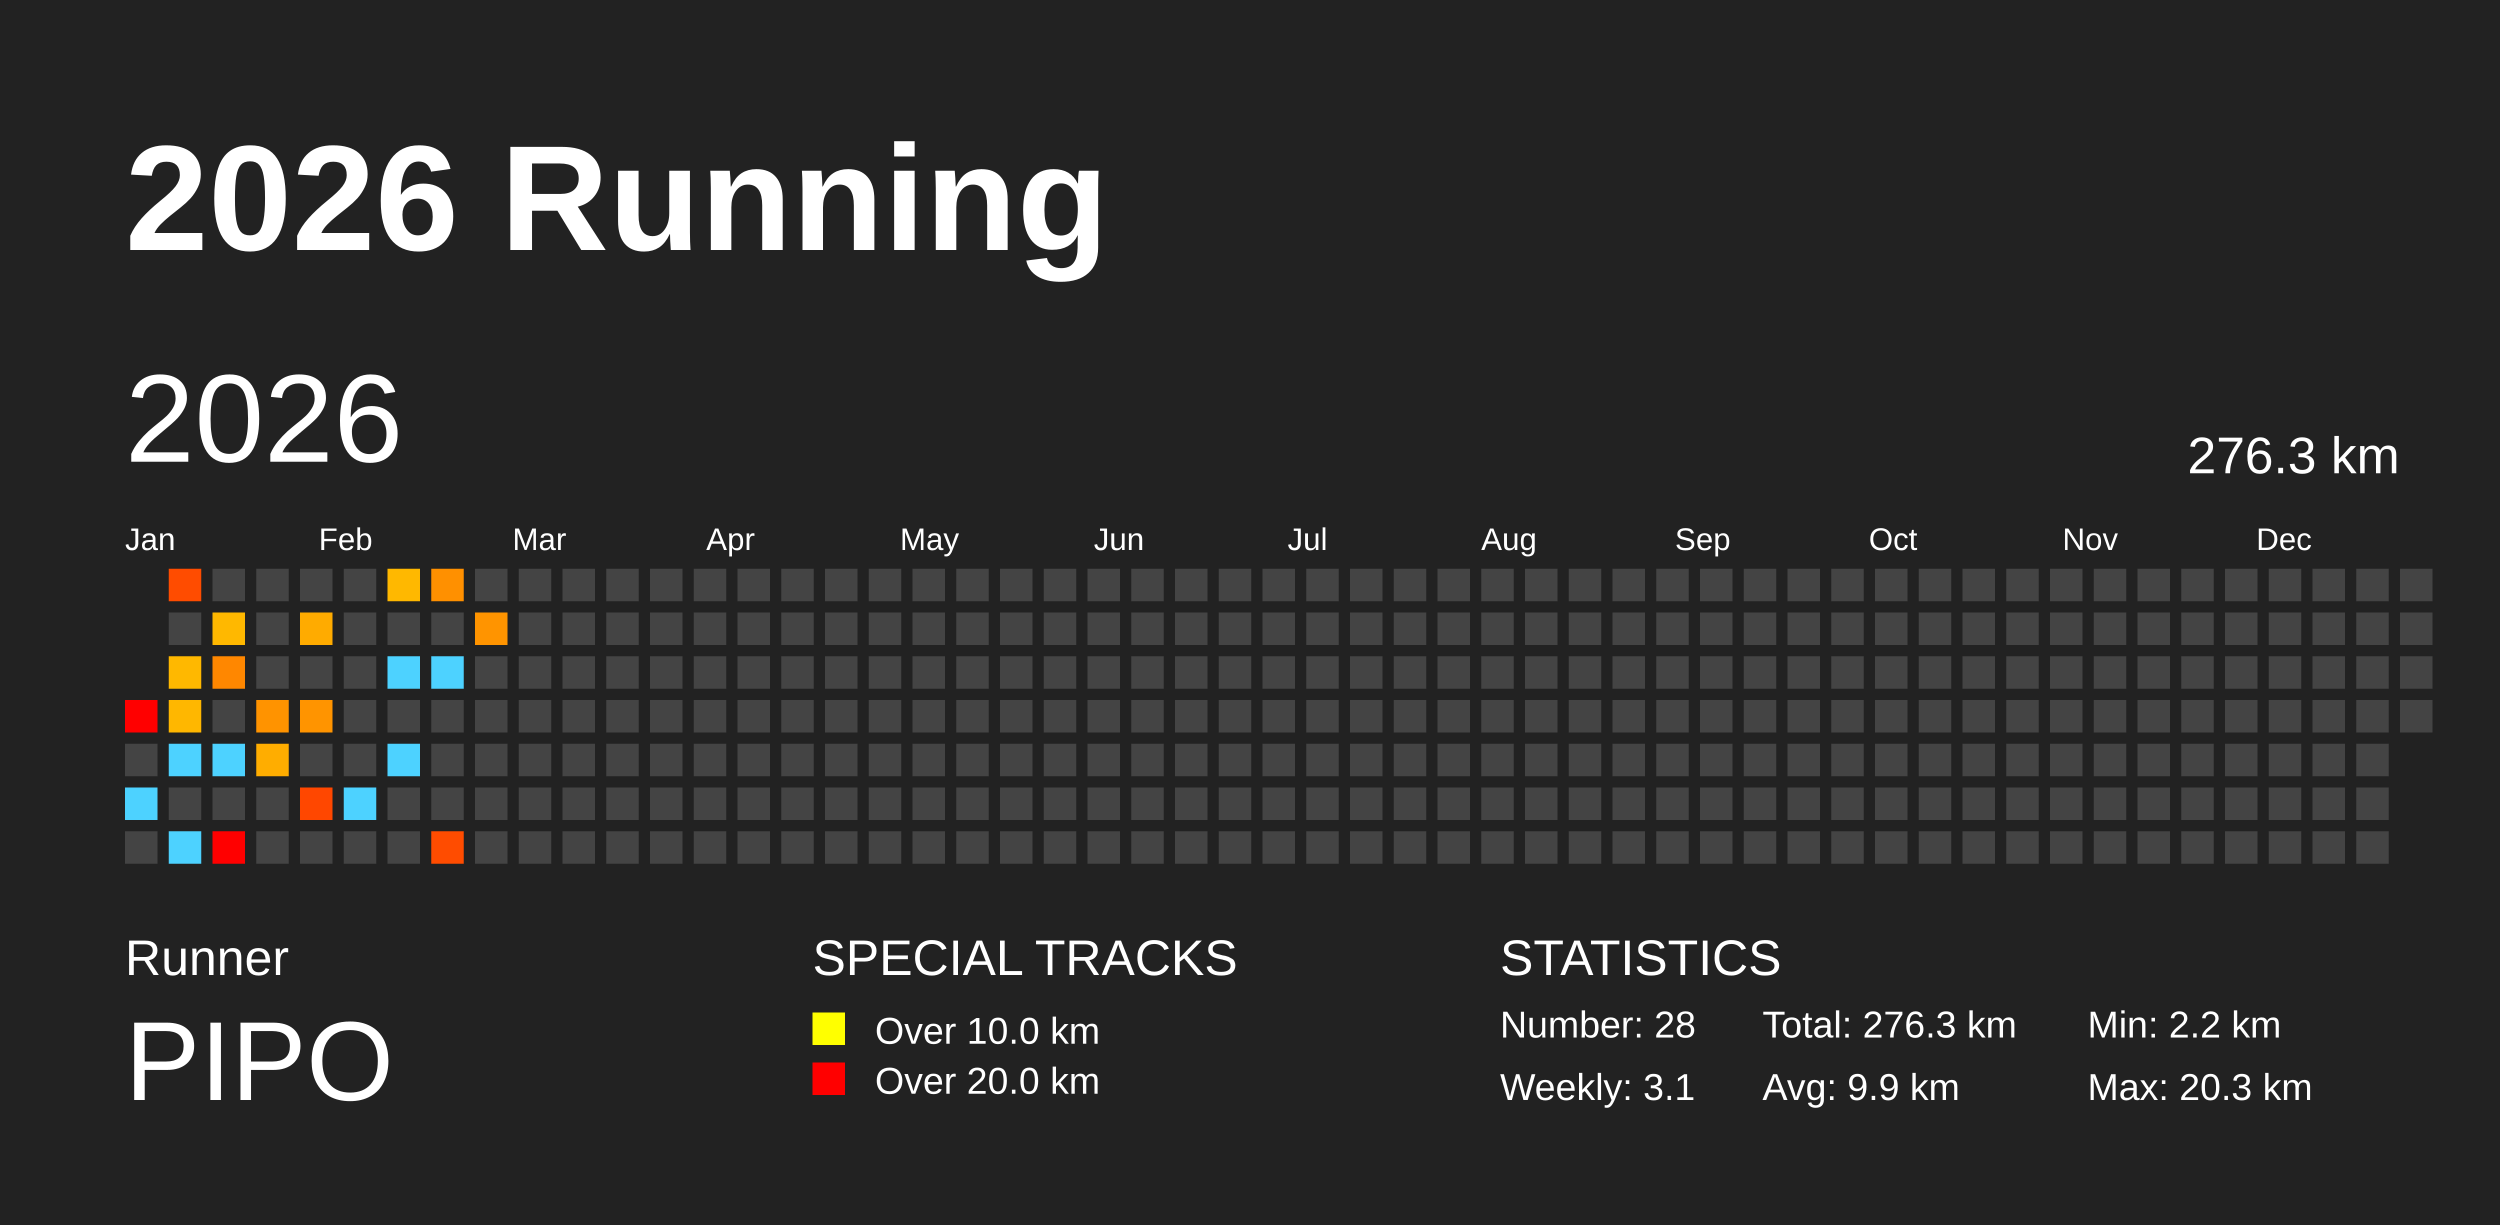
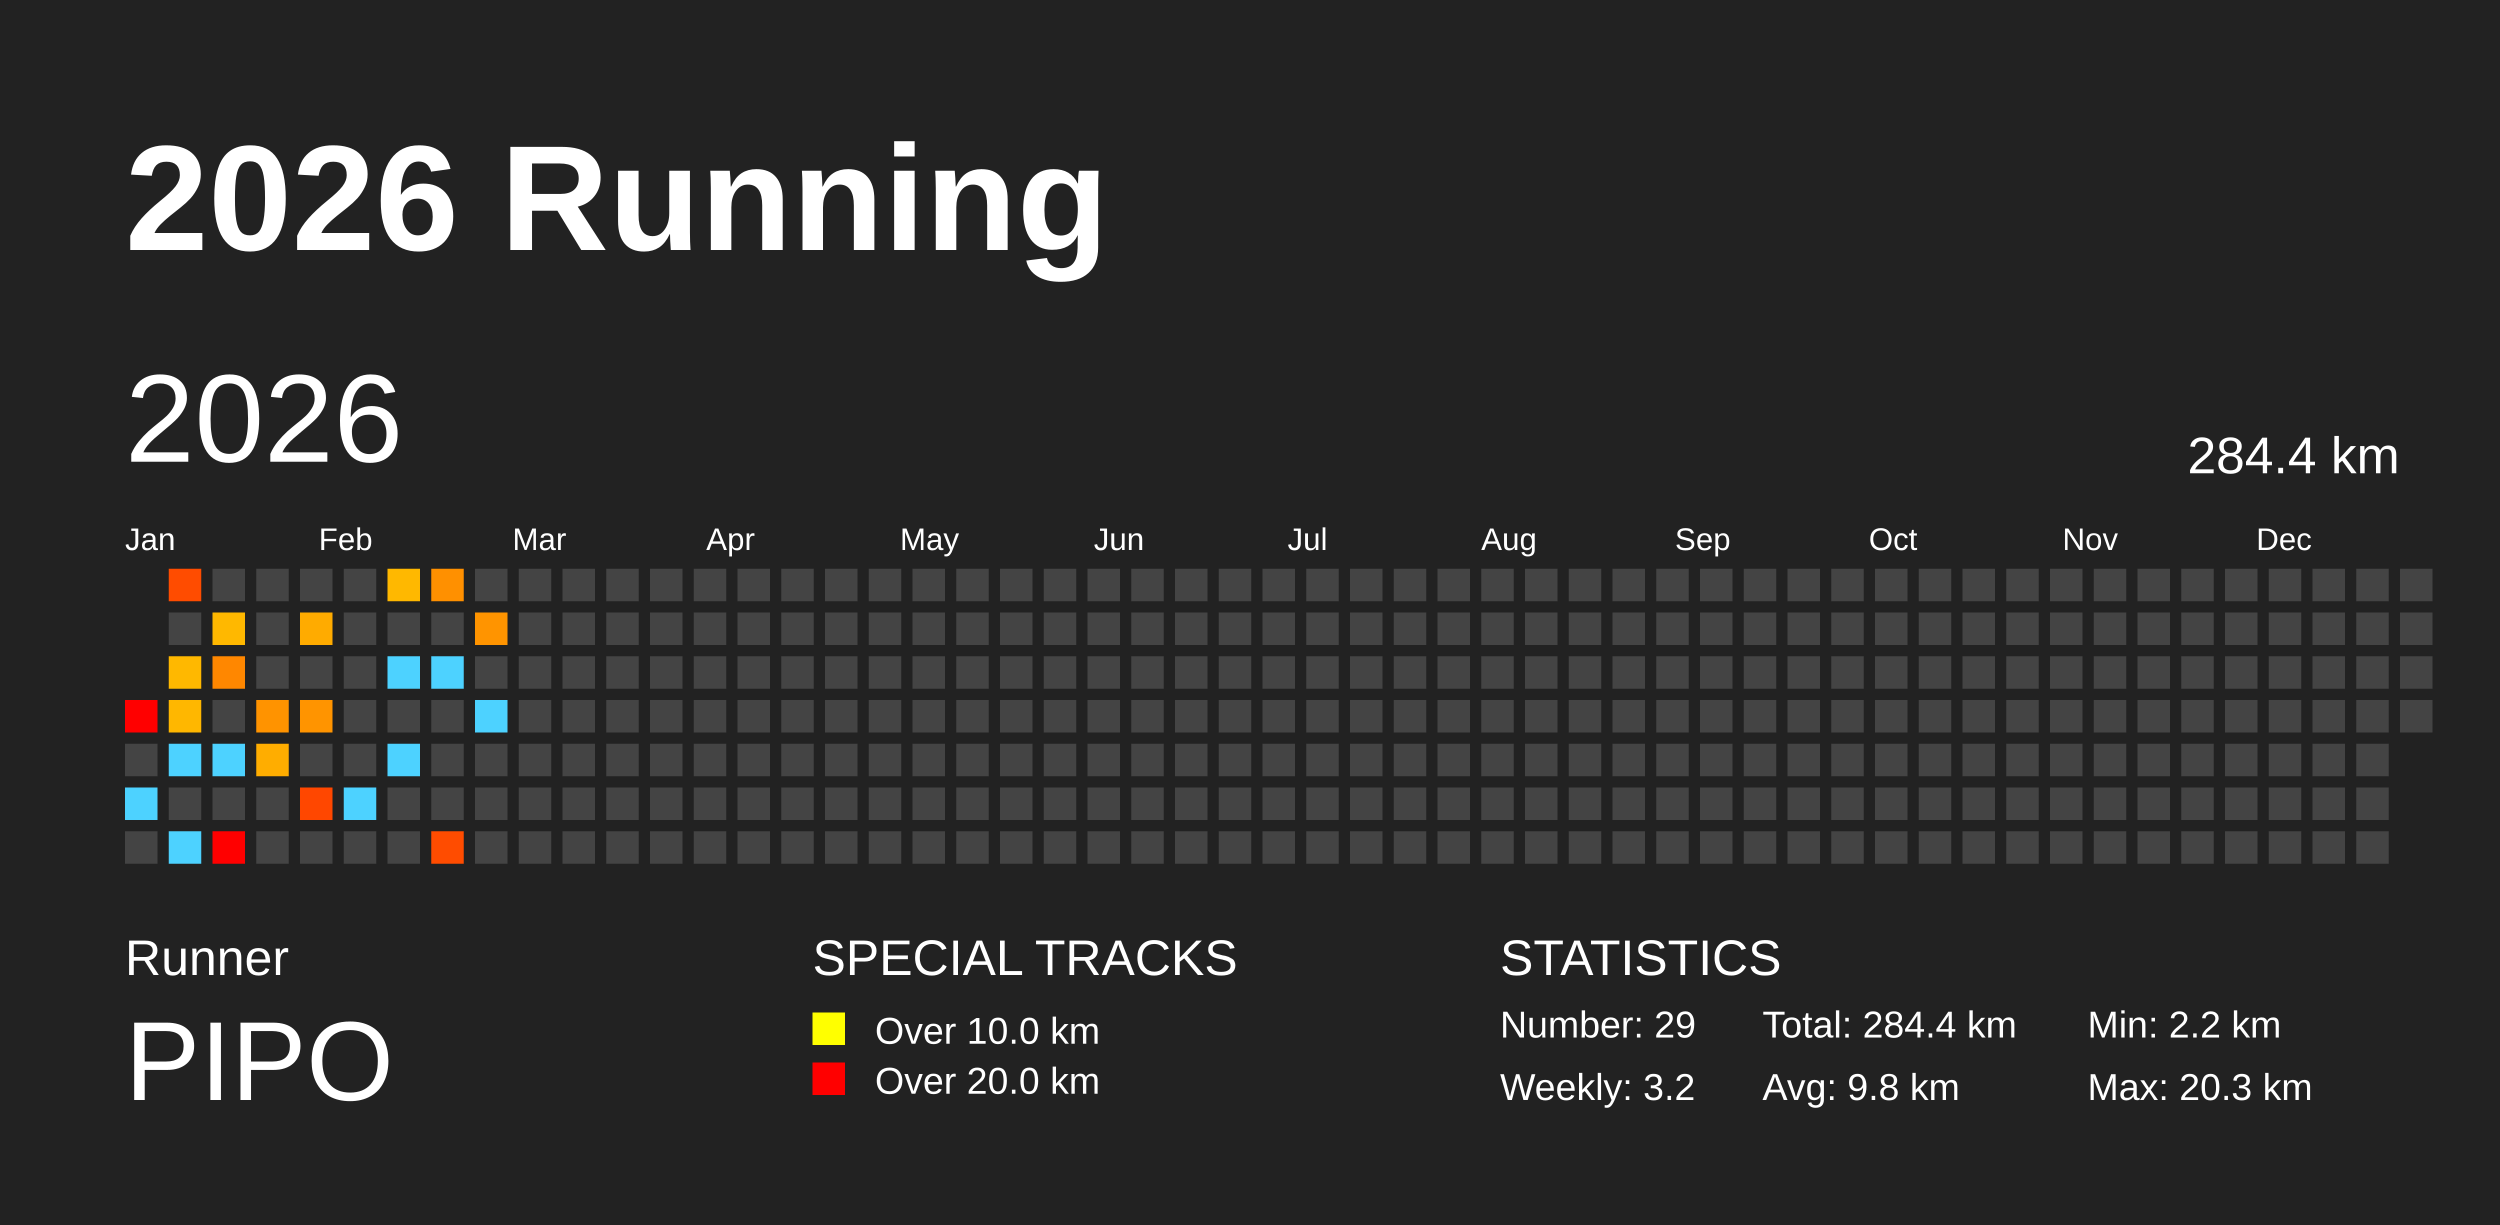
<svg xmlns="http://www.w3.org/2000/svg" baseProfile="full" height="98mm" version="1.1" viewBox="0,0,200,98" width="200mm">
  <defs />
  <rect fill="#222222" height="98" width="200" x="0" y="0" />
  <text fill="#FFFFFF" style="font-size:12px; font-family:Arial; font-weight:bold;" x="10" y="20">2026 Running</text>
  <text fill="#FFFFFF" style="font-size:4px; font-family:Arial" x="10" y="78">Runner</text>
  <text fill="#FFFFFF" style="font-size:9px; font-family:Arial" x="10" y="88">PIPO</text>
  <text fill="#FFFFFF" style="font-size:4px; font-family:Arial" x="65" y="78">SPECIAL TRACKS</text>
  <rect fill="yellow" height="2.6" width="2.6" x="65" y="81" />
  <text fill="#FFFFFF" style="font-size:3px; font-family:Arial" x="70" y="83.5">Over 10.0 km</text>
  <rect fill="red" height="2.6" width="2.6" x="65" y="85" />
  <text fill="#FFFFFF" style="font-size:3px; font-family:Arial" x="70" y="87.5">Over 20.0 km</text>
  <text fill="#FFFFFF" style="font-size:4px; font-family:Arial" x="120" y="78">STATISTICS</text>
-   <text fill="#FFFFFF" style="font-size:3px; font-family:Arial" x="120" y="83">Number: 28</text>
-   <text fill="#FFFFFF" style="font-size:3px; font-family:Arial" x="120" y="88">Weekly: 3.1</text>
-   <text fill="#FFFFFF" style="font-size:3px; font-family:Arial" x="141" y="83">Total: 276.3 km</text>
-   <text fill="#FFFFFF" style="font-size:3px; font-family:Arial" x="141" y="88">Avg: 9.9 km</text>
+   <text fill="#FFFFFF" style="font-size:3px; font-family:Arial" x="120" y="83">Number: 29</text>
+   <text fill="#FFFFFF" style="font-size:3px; font-family:Arial" x="120" y="88">Weekly: 3.2</text>
+   <text fill="#FFFFFF" style="font-size:3px; font-family:Arial" x="141" y="83">Total: 284.4 km</text>
+   <text fill="#FFFFFF" style="font-size:3px; font-family:Arial" x="141" y="88">Avg: 9.8 km</text>
  <text fill="#FFFFFF" style="font-size:3px; font-family:Arial" x="167" y="83">Min: 2.2 km</text>
  <text fill="#FFFFFF" style="font-size:3px; font-family:Arial" x="167" y="88">Max: 20.3 km</text>
  <text dominant-baseline="hanging" fill="#FFFFFF" style="font-size:10.0px; font-family:Arial;" x="10" y="30">2026</text>
-   <text dominant-baseline="hanging" fill="#FFFFFF" style="font-size:4.125px; font-family:Arial;" x="175" y="35">276.3 km</text>
+   <text dominant-baseline="hanging" fill="#FFFFFF" style="font-size:4.125px; font-family:Arial;" x="175" y="35">284.4 km</text>
  <text fill="#FFFFFF" style="font-size:2.5px; font-family:Arial" x="10.0" y="44">Jan</text>
  <text fill="#FFFFFF" style="font-size:2.5px; font-family:Arial" x="25.5" y="44">Feb</text>
  <text fill="#FFFFFF" style="font-size:2.5px; font-family:Arial" x="41.0" y="44">Mar</text>
  <text fill="#FFFFFF" style="font-size:2.5px; font-family:Arial" x="56.5" y="44">Apr</text>
  <text fill="#FFFFFF" style="font-size:2.5px; font-family:Arial" x="72.0" y="44">May</text>
  <text fill="#FFFFFF" style="font-size:2.5px; font-family:Arial" x="87.5" y="44">Jun</text>
  <text fill="#FFFFFF" style="font-size:2.5px; font-family:Arial" x="103.0" y="44">Jul</text>
  <text fill="#FFFFFF" style="font-size:2.5px; font-family:Arial" x="118.5" y="44">Aug</text>
  <text fill="#FFFFFF" style="font-size:2.5px; font-family:Arial" x="134.0" y="44">Sep</text>
  <text fill="#FFFFFF" style="font-size:2.5px; font-family:Arial" x="149.5" y="44">Oct</text>
  <text fill="#FFFFFF" style="font-size:2.5px; font-family:Arial" x="165.0" y="44">Nov</text>
  <text fill="#FFFFFF" style="font-size:2.5px; font-family:Arial" x="180.5" y="44">Dec</text>
  <rect fill="red" height="2.6" width="2.6" x="10.0" y="56.0" />
  <rect fill="#444444" height="2.6" width="2.6" x="10.0" y="59.5" />
  <rect fill="#4dd2ff" height="2.6" width="2.6" x="10.0" y="63.0" />
  <rect fill="#444444" height="2.6" width="2.6" x="10.0" y="66.5" />
  <rect fill="#ff4c00" height="2.6" width="2.6" x="13.5" y="45.5" />
  <rect fill="#444444" height="2.6" width="2.6" x="13.5" y="49.0" />
  <rect fill="#ffb800" height="2.6" width="2.6" x="13.5" y="52.5" />
  <rect fill="#ffb700" height="2.6" width="2.6" x="13.5" y="56.0" />
  <rect fill="#4dd2ff" height="2.6" width="2.6" x="13.5" y="59.5" />
  <rect fill="#444444" height="2.6" width="2.6" x="13.5" y="63.0" />
  <rect fill="#4dd2ff" height="2.6" width="2.6" x="13.5" y="66.5" />
  <rect fill="#444444" height="2.6" width="2.6" x="17.0" y="45.5" />
  <rect fill="#ffb800" height="2.6" width="2.6" x="17.0" y="49.0" />
  <rect fill="#ff8700" height="2.6" width="2.6" x="17.0" y="52.5" />
  <rect fill="#444444" height="2.6" width="2.6" x="17.0" y="56.0" />
  <rect fill="#4dd2ff" height="2.6" width="2.6" x="17.0" y="59.5" />
  <rect fill="#444444" height="2.6" width="2.6" x="17.0" y="63.0" />
  <rect fill="red" height="2.6" width="2.6" x="17.0" y="66.5" />
  <rect fill="#444444" height="2.6" width="2.6" x="20.5" y="45.5" />
  <rect fill="#444444" height="2.6" width="2.6" x="20.5" y="49.0" />
  <rect fill="#444444" height="2.6" width="2.6" x="20.5" y="52.5" />
  <rect fill="#ff9300" height="2.6" width="2.6" x="20.5" y="56.0" />
  <rect fill="#ffad00" height="2.6" width="2.6" x="20.5" y="59.5" />
  <rect fill="#444444" height="2.6" width="2.6" x="20.5" y="63.0" />
  <rect fill="#444444" height="2.6" width="2.6" x="20.5" y="66.5" />
  <rect fill="#444444" height="2.6" width="2.6" x="24.0" y="45.5" />
  <rect fill="#ffab00" height="2.6" width="2.6" x="24.0" y="49.0" />
  <rect fill="#444444" height="2.6" width="2.6" x="24.0" y="52.5" />
  <rect fill="#ff9400" height="2.6" width="2.6" x="24.0" y="56.0" />
  <rect fill="#444444" height="2.6" width="2.6" x="24.0" y="59.5" />
  <rect fill="#ff4700" height="2.6" width="2.6" x="24.0" y="63.0" />
  <rect fill="#444444" height="2.6" width="2.6" x="24.0" y="66.5" />
  <rect fill="#444444" height="2.6" width="2.6" x="27.5" y="45.5" />
  <rect fill="#444444" height="2.6" width="2.6" x="27.5" y="49.0" />
  <rect fill="#444444" height="2.6" width="2.6" x="27.5" y="52.5" />
  <rect fill="#444444" height="2.6" width="2.6" x="27.5" y="56.0" />
  <rect fill="#444444" height="2.6" width="2.6" x="27.5" y="59.5" />
  <rect fill="#4dd2ff" height="2.6" width="2.6" x="27.5" y="63.0" />
  <rect fill="#444444" height="2.6" width="2.6" x="27.5" y="66.5" />
  <rect fill="#ffb800" height="2.6" width="2.6" x="31.0" y="45.5" />
  <rect fill="#444444" height="2.6" width="2.6" x="31.0" y="49.0" />
  <rect fill="#4dd2ff" height="2.6" width="2.6" x="31.0" y="52.5" />
  <rect fill="#444444" height="2.6" width="2.6" x="31.0" y="56.0" />
  <rect fill="#4dd2ff" height="2.6" width="2.6" x="31.0" y="59.5" />
  <rect fill="#444444" height="2.6" width="2.6" x="31.0" y="63.0" />
  <rect fill="#444444" height="2.6" width="2.6" x="31.0" y="66.5" />
  <rect fill="#ff9000" height="2.6" width="2.6" x="34.5" y="45.5" />
  <rect fill="#444444" height="2.6" width="2.6" x="34.5" y="49.0" />
  <rect fill="#4dd2ff" height="2.6" width="2.6" x="34.5" y="52.5" />
  <rect fill="#444444" height="2.6" width="2.6" x="34.5" y="56.0" />
  <rect fill="#444444" height="2.6" width="2.6" x="34.5" y="59.5" />
  <rect fill="#444444" height="2.6" width="2.6" x="34.5" y="63.0" />
  <rect fill="#ff4c00" height="2.6" width="2.6" x="34.5" y="66.5" />
  <rect fill="#444444" height="2.6" width="2.6" x="38.0" y="45.5" />
  <rect fill="#ff9400" height="2.6" width="2.6" x="38.0" y="49.0" />
  <rect fill="#444444" height="2.6" width="2.6" x="38.0" y="52.5" />
-   <rect fill="#444444" height="2.6" width="2.6" x="38.0" y="56.0" />
+   <rect fill="#4dd2ff" height="2.6" width="2.6" x="38.0" y="56.0" />
  <rect fill="#444444" height="2.6" width="2.6" x="38.0" y="59.5" />
  <rect fill="#444444" height="2.6" width="2.6" x="38.0" y="63.0" />
  <rect fill="#444444" height="2.6" width="2.6" x="38.0" y="66.5" />
  <rect fill="#444444" height="2.6" width="2.6" x="41.5" y="45.5" />
  <rect fill="#444444" height="2.6" width="2.6" x="41.5" y="49.0" />
  <rect fill="#444444" height="2.6" width="2.6" x="41.5" y="52.5" />
  <rect fill="#444444" height="2.6" width="2.6" x="41.5" y="56.0" />
  <rect fill="#444444" height="2.6" width="2.6" x="41.5" y="59.5" />
  <rect fill="#444444" height="2.6" width="2.6" x="41.5" y="63.0" />
  <rect fill="#444444" height="2.6" width="2.6" x="41.5" y="66.5" />
  <rect fill="#444444" height="2.6" width="2.6" x="45.0" y="45.5" />
  <rect fill="#444444" height="2.6" width="2.6" x="45.0" y="49.0" />
  <rect fill="#444444" height="2.6" width="2.6" x="45.0" y="52.5" />
  <rect fill="#444444" height="2.6" width="2.6" x="45.0" y="56.0" />
  <rect fill="#444444" height="2.6" width="2.6" x="45.0" y="59.5" />
  <rect fill="#444444" height="2.6" width="2.6" x="45.0" y="63.0" />
  <rect fill="#444444" height="2.6" width="2.6" x="45.0" y="66.5" />
  <rect fill="#444444" height="2.6" width="2.6" x="48.5" y="45.5" />
  <rect fill="#444444" height="2.6" width="2.6" x="48.5" y="49.0" />
  <rect fill="#444444" height="2.6" width="2.6" x="48.5" y="52.5" />
  <rect fill="#444444" height="2.6" width="2.6" x="48.5" y="56.0" />
  <rect fill="#444444" height="2.6" width="2.6" x="48.5" y="59.5" />
  <rect fill="#444444" height="2.6" width="2.6" x="48.5" y="63.0" />
  <rect fill="#444444" height="2.6" width="2.6" x="48.5" y="66.5" />
  <rect fill="#444444" height="2.6" width="2.6" x="52.0" y="45.5" />
  <rect fill="#444444" height="2.6" width="2.6" x="52.0" y="49.0" />
  <rect fill="#444444" height="2.6" width="2.6" x="52.0" y="52.5" />
  <rect fill="#444444" height="2.6" width="2.6" x="52.0" y="56.0" />
  <rect fill="#444444" height="2.6" width="2.6" x="52.0" y="59.5" />
  <rect fill="#444444" height="2.6" width="2.6" x="52.0" y="63.0" />
  <rect fill="#444444" height="2.6" width="2.6" x="52.0" y="66.5" />
  <rect fill="#444444" height="2.6" width="2.6" x="55.5" y="45.5" />
  <rect fill="#444444" height="2.6" width="2.6" x="55.5" y="49.0" />
  <rect fill="#444444" height="2.6" width="2.6" x="55.5" y="52.5" />
  <rect fill="#444444" height="2.6" width="2.6" x="55.5" y="56.0" />
  <rect fill="#444444" height="2.6" width="2.6" x="55.5" y="59.5" />
  <rect fill="#444444" height="2.6" width="2.6" x="55.5" y="63.0" />
  <rect fill="#444444" height="2.6" width="2.6" x="55.5" y="66.5" />
  <rect fill="#444444" height="2.6" width="2.6" x="59.0" y="45.5" />
  <rect fill="#444444" height="2.6" width="2.6" x="59.0" y="49.0" />
  <rect fill="#444444" height="2.6" width="2.6" x="59.0" y="52.5" />
  <rect fill="#444444" height="2.6" width="2.6" x="59.0" y="56.0" />
  <rect fill="#444444" height="2.6" width="2.6" x="59.0" y="59.5" />
  <rect fill="#444444" height="2.6" width="2.6" x="59.0" y="63.0" />
  <rect fill="#444444" height="2.6" width="2.6" x="59.0" y="66.5" />
  <rect fill="#444444" height="2.6" width="2.6" x="62.5" y="45.5" />
  <rect fill="#444444" height="2.6" width="2.6" x="62.5" y="49.0" />
  <rect fill="#444444" height="2.6" width="2.6" x="62.5" y="52.5" />
  <rect fill="#444444" height="2.6" width="2.6" x="62.5" y="56.0" />
  <rect fill="#444444" height="2.6" width="2.6" x="62.5" y="59.5" />
  <rect fill="#444444" height="2.6" width="2.6" x="62.5" y="63.0" />
  <rect fill="#444444" height="2.6" width="2.6" x="62.5" y="66.5" />
  <rect fill="#444444" height="2.6" width="2.6" x="66.0" y="45.5" />
  <rect fill="#444444" height="2.6" width="2.6" x="66.0" y="49.0" />
  <rect fill="#444444" height="2.6" width="2.6" x="66.0" y="52.5" />
  <rect fill="#444444" height="2.6" width="2.6" x="66.0" y="56.0" />
  <rect fill="#444444" height="2.6" width="2.6" x="66.0" y="59.5" />
  <rect fill="#444444" height="2.6" width="2.6" x="66.0" y="63.0" />
  <rect fill="#444444" height="2.6" width="2.6" x="66.0" y="66.5" />
  <rect fill="#444444" height="2.6" width="2.6" x="69.5" y="45.5" />
  <rect fill="#444444" height="2.6" width="2.6" x="69.5" y="49.0" />
  <rect fill="#444444" height="2.6" width="2.6" x="69.5" y="52.5" />
  <rect fill="#444444" height="2.6" width="2.6" x="69.5" y="56.0" />
  <rect fill="#444444" height="2.6" width="2.6" x="69.5" y="59.5" />
  <rect fill="#444444" height="2.6" width="2.6" x="69.5" y="63.0" />
  <rect fill="#444444" height="2.6" width="2.6" x="69.5" y="66.5" />
  <rect fill="#444444" height="2.6" width="2.6" x="73.0" y="45.5" />
  <rect fill="#444444" height="2.6" width="2.6" x="73.0" y="49.0" />
  <rect fill="#444444" height="2.6" width="2.6" x="73.0" y="52.5" />
  <rect fill="#444444" height="2.6" width="2.6" x="73.0" y="56.0" />
  <rect fill="#444444" height="2.6" width="2.6" x="73.0" y="59.5" />
  <rect fill="#444444" height="2.6" width="2.6" x="73.0" y="63.0" />
  <rect fill="#444444" height="2.6" width="2.6" x="73.0" y="66.5" />
  <rect fill="#444444" height="2.6" width="2.6" x="76.5" y="45.5" />
  <rect fill="#444444" height="2.6" width="2.6" x="76.5" y="49.0" />
  <rect fill="#444444" height="2.6" width="2.6" x="76.5" y="52.5" />
  <rect fill="#444444" height="2.6" width="2.6" x="76.5" y="56.0" />
  <rect fill="#444444" height="2.6" width="2.6" x="76.5" y="59.5" />
  <rect fill="#444444" height="2.6" width="2.6" x="76.5" y="63.0" />
  <rect fill="#444444" height="2.6" width="2.6" x="76.5" y="66.5" />
  <rect fill="#444444" height="2.6" width="2.6" x="80.0" y="45.5" />
  <rect fill="#444444" height="2.6" width="2.6" x="80.0" y="49.0" />
  <rect fill="#444444" height="2.6" width="2.6" x="80.0" y="52.5" />
  <rect fill="#444444" height="2.6" width="2.6" x="80.0" y="56.0" />
  <rect fill="#444444" height="2.6" width="2.6" x="80.0" y="59.5" />
  <rect fill="#444444" height="2.6" width="2.6" x="80.0" y="63.0" />
  <rect fill="#444444" height="2.6" width="2.6" x="80.0" y="66.5" />
  <rect fill="#444444" height="2.6" width="2.6" x="83.5" y="45.5" />
  <rect fill="#444444" height="2.6" width="2.6" x="83.5" y="49.0" />
  <rect fill="#444444" height="2.6" width="2.6" x="83.5" y="52.5" />
  <rect fill="#444444" height="2.6" width="2.6" x="83.5" y="56.0" />
  <rect fill="#444444" height="2.6" width="2.6" x="83.5" y="59.5" />
  <rect fill="#444444" height="2.6" width="2.6" x="83.5" y="63.0" />
  <rect fill="#444444" height="2.6" width="2.6" x="83.5" y="66.5" />
  <rect fill="#444444" height="2.6" width="2.6" x="87.0" y="45.5" />
  <rect fill="#444444" height="2.6" width="2.6" x="87.0" y="49.0" />
  <rect fill="#444444" height="2.6" width="2.6" x="87.0" y="52.5" />
  <rect fill="#444444" height="2.6" width="2.6" x="87.0" y="56.0" />
  <rect fill="#444444" height="2.6" width="2.6" x="87.0" y="59.5" />
  <rect fill="#444444" height="2.6" width="2.6" x="87.0" y="63.0" />
  <rect fill="#444444" height="2.6" width="2.6" x="87.0" y="66.5" />
  <rect fill="#444444" height="2.6" width="2.6" x="90.5" y="45.5" />
  <rect fill="#444444" height="2.6" width="2.6" x="90.5" y="49.0" />
  <rect fill="#444444" height="2.6" width="2.6" x="90.5" y="52.5" />
  <rect fill="#444444" height="2.6" width="2.6" x="90.5" y="56.0" />
  <rect fill="#444444" height="2.6" width="2.6" x="90.5" y="59.5" />
  <rect fill="#444444" height="2.6" width="2.6" x="90.5" y="63.0" />
  <rect fill="#444444" height="2.6" width="2.6" x="90.5" y="66.5" />
  <rect fill="#444444" height="2.6" width="2.6" x="94.0" y="45.5" />
  <rect fill="#444444" height="2.6" width="2.6" x="94.0" y="49.0" />
  <rect fill="#444444" height="2.6" width="2.6" x="94.0" y="52.5" />
  <rect fill="#444444" height="2.6" width="2.6" x="94.0" y="56.0" />
  <rect fill="#444444" height="2.6" width="2.6" x="94.0" y="59.5" />
  <rect fill="#444444" height="2.6" width="2.6" x="94.0" y="63.0" />
  <rect fill="#444444" height="2.6" width="2.6" x="94.0" y="66.5" />
  <rect fill="#444444" height="2.6" width="2.6" x="97.5" y="45.5" />
  <rect fill="#444444" height="2.6" width="2.6" x="97.5" y="49.0" />
  <rect fill="#444444" height="2.6" width="2.6" x="97.5" y="52.5" />
  <rect fill="#444444" height="2.6" width="2.6" x="97.5" y="56.0" />
  <rect fill="#444444" height="2.6" width="2.6" x="97.5" y="59.5" />
  <rect fill="#444444" height="2.6" width="2.6" x="97.5" y="63.0" />
  <rect fill="#444444" height="2.6" width="2.6" x="97.5" y="66.5" />
  <rect fill="#444444" height="2.6" width="2.6" x="101.0" y="45.5" />
  <rect fill="#444444" height="2.6" width="2.6" x="101.0" y="49.0" />
  <rect fill="#444444" height="2.6" width="2.6" x="101.0" y="52.5" />
  <rect fill="#444444" height="2.6" width="2.6" x="101.0" y="56.0" />
  <rect fill="#444444" height="2.6" width="2.6" x="101.0" y="59.5" />
  <rect fill="#444444" height="2.6" width="2.6" x="101.0" y="63.0" />
  <rect fill="#444444" height="2.6" width="2.6" x="101.0" y="66.5" />
  <rect fill="#444444" height="2.6" width="2.6" x="104.5" y="45.5" />
  <rect fill="#444444" height="2.6" width="2.6" x="104.5" y="49.0" />
  <rect fill="#444444" height="2.6" width="2.6" x="104.5" y="52.5" />
  <rect fill="#444444" height="2.6" width="2.6" x="104.5" y="56.0" />
  <rect fill="#444444" height="2.6" width="2.6" x="104.5" y="59.5" />
  <rect fill="#444444" height="2.6" width="2.6" x="104.5" y="63.0" />
  <rect fill="#444444" height="2.6" width="2.6" x="104.5" y="66.5" />
  <rect fill="#444444" height="2.6" width="2.6" x="108.0" y="45.5" />
  <rect fill="#444444" height="2.6" width="2.6" x="108.0" y="49.0" />
  <rect fill="#444444" height="2.6" width="2.6" x="108.0" y="52.5" />
  <rect fill="#444444" height="2.6" width="2.6" x="108.0" y="56.0" />
  <rect fill="#444444" height="2.6" width="2.6" x="108.0" y="59.5" />
  <rect fill="#444444" height="2.6" width="2.6" x="108.0" y="63.0" />
  <rect fill="#444444" height="2.6" width="2.6" x="108.0" y="66.5" />
  <rect fill="#444444" height="2.6" width="2.6" x="111.5" y="45.5" />
  <rect fill="#444444" height="2.6" width="2.6" x="111.5" y="49.0" />
  <rect fill="#444444" height="2.6" width="2.6" x="111.5" y="52.5" />
  <rect fill="#444444" height="2.6" width="2.6" x="111.5" y="56.0" />
  <rect fill="#444444" height="2.6" width="2.6" x="111.5" y="59.5" />
  <rect fill="#444444" height="2.6" width="2.6" x="111.5" y="63.0" />
  <rect fill="#444444" height="2.6" width="2.6" x="111.5" y="66.5" />
  <rect fill="#444444" height="2.6" width="2.6" x="115.0" y="45.5" />
  <rect fill="#444444" height="2.6" width="2.6" x="115.0" y="49.0" />
  <rect fill="#444444" height="2.6" width="2.6" x="115.0" y="52.5" />
  <rect fill="#444444" height="2.6" width="2.6" x="115.0" y="56.0" />
  <rect fill="#444444" height="2.6" width="2.6" x="115.0" y="59.5" />
  <rect fill="#444444" height="2.6" width="2.6" x="115.0" y="63.0" />
  <rect fill="#444444" height="2.6" width="2.6" x="115.0" y="66.5" />
  <rect fill="#444444" height="2.6" width="2.6" x="118.5" y="45.5" />
  <rect fill="#444444" height="2.6" width="2.6" x="118.5" y="49.0" />
  <rect fill="#444444" height="2.6" width="2.6" x="118.5" y="52.5" />
  <rect fill="#444444" height="2.6" width="2.6" x="118.5" y="56.0" />
  <rect fill="#444444" height="2.6" width="2.6" x="118.5" y="59.5" />
  <rect fill="#444444" height="2.6" width="2.6" x="118.5" y="63.0" />
  <rect fill="#444444" height="2.6" width="2.6" x="118.5" y="66.5" />
  <rect fill="#444444" height="2.6" width="2.6" x="122.0" y="45.5" />
  <rect fill="#444444" height="2.6" width="2.6" x="122.0" y="49.0" />
  <rect fill="#444444" height="2.6" width="2.6" x="122.0" y="52.5" />
  <rect fill="#444444" height="2.6" width="2.6" x="122.0" y="56.0" />
  <rect fill="#444444" height="2.6" width="2.6" x="122.0" y="59.5" />
  <rect fill="#444444" height="2.6" width="2.6" x="122.0" y="63.0" />
  <rect fill="#444444" height="2.6" width="2.6" x="122.0" y="66.5" />
  <rect fill="#444444" height="2.6" width="2.6" x="125.5" y="45.5" />
  <rect fill="#444444" height="2.6" width="2.6" x="125.5" y="49.0" />
  <rect fill="#444444" height="2.6" width="2.6" x="125.5" y="52.5" />
  <rect fill="#444444" height="2.6" width="2.6" x="125.5" y="56.0" />
  <rect fill="#444444" height="2.6" width="2.6" x="125.5" y="59.5" />
  <rect fill="#444444" height="2.6" width="2.6" x="125.5" y="63.0" />
  <rect fill="#444444" height="2.6" width="2.6" x="125.5" y="66.5" />
  <rect fill="#444444" height="2.6" width="2.6" x="129.0" y="45.5" />
  <rect fill="#444444" height="2.6" width="2.6" x="129.0" y="49.0" />
  <rect fill="#444444" height="2.6" width="2.6" x="129.0" y="52.5" />
  <rect fill="#444444" height="2.6" width="2.6" x="129.0" y="56.0" />
  <rect fill="#444444" height="2.6" width="2.6" x="129.0" y="59.5" />
  <rect fill="#444444" height="2.6" width="2.6" x="129.0" y="63.0" />
  <rect fill="#444444" height="2.6" width="2.6" x="129.0" y="66.5" />
  <rect fill="#444444" height="2.6" width="2.6" x="132.5" y="45.5" />
  <rect fill="#444444" height="2.6" width="2.6" x="132.5" y="49.0" />
  <rect fill="#444444" height="2.6" width="2.6" x="132.5" y="52.5" />
  <rect fill="#444444" height="2.6" width="2.6" x="132.5" y="56.0" />
  <rect fill="#444444" height="2.6" width="2.6" x="132.5" y="59.5" />
  <rect fill="#444444" height="2.6" width="2.6" x="132.5" y="63.0" />
  <rect fill="#444444" height="2.6" width="2.6" x="132.5" y="66.5" />
  <rect fill="#444444" height="2.6" width="2.6" x="136.0" y="45.5" />
  <rect fill="#444444" height="2.6" width="2.6" x="136.0" y="49.0" />
  <rect fill="#444444" height="2.6" width="2.6" x="136.0" y="52.5" />
  <rect fill="#444444" height="2.6" width="2.6" x="136.0" y="56.0" />
  <rect fill="#444444" height="2.6" width="2.6" x="136.0" y="59.5" />
  <rect fill="#444444" height="2.6" width="2.6" x="136.0" y="63.0" />
  <rect fill="#444444" height="2.6" width="2.6" x="136.0" y="66.5" />
  <rect fill="#444444" height="2.6" width="2.6" x="139.5" y="45.5" />
  <rect fill="#444444" height="2.6" width="2.6" x="139.5" y="49.0" />
  <rect fill="#444444" height="2.6" width="2.6" x="139.5" y="52.5" />
  <rect fill="#444444" height="2.6" width="2.6" x="139.5" y="56.0" />
  <rect fill="#444444" height="2.6" width="2.6" x="139.5" y="59.5" />
  <rect fill="#444444" height="2.6" width="2.6" x="139.5" y="63.0" />
  <rect fill="#444444" height="2.6" width="2.6" x="139.5" y="66.5" />
  <rect fill="#444444" height="2.6" width="2.6" x="143.0" y="45.5" />
  <rect fill="#444444" height="2.6" width="2.6" x="143.0" y="49.0" />
  <rect fill="#444444" height="2.6" width="2.6" x="143.0" y="52.5" />
  <rect fill="#444444" height="2.6" width="2.6" x="143.0" y="56.0" />
  <rect fill="#444444" height="2.6" width="2.6" x="143.0" y="59.5" />
  <rect fill="#444444" height="2.6" width="2.6" x="143.0" y="63.0" />
  <rect fill="#444444" height="2.6" width="2.6" x="143.0" y="66.5" />
  <rect fill="#444444" height="2.6" width="2.6" x="146.5" y="45.5" />
  <rect fill="#444444" height="2.6" width="2.6" x="146.5" y="49.0" />
  <rect fill="#444444" height="2.6" width="2.6" x="146.5" y="52.5" />
  <rect fill="#444444" height="2.6" width="2.6" x="146.5" y="56.0" />
  <rect fill="#444444" height="2.6" width="2.6" x="146.5" y="59.5" />
  <rect fill="#444444" height="2.6" width="2.6" x="146.5" y="63.0" />
  <rect fill="#444444" height="2.6" width="2.6" x="146.5" y="66.5" />
  <rect fill="#444444" height="2.6" width="2.6" x="150.0" y="45.5" />
  <rect fill="#444444" height="2.6" width="2.6" x="150.0" y="49.0" />
  <rect fill="#444444" height="2.6" width="2.6" x="150.0" y="52.5" />
  <rect fill="#444444" height="2.6" width="2.6" x="150.0" y="56.0" />
  <rect fill="#444444" height="2.6" width="2.6" x="150.0" y="59.5" />
  <rect fill="#444444" height="2.6" width="2.6" x="150.0" y="63.0" />
  <rect fill="#444444" height="2.6" width="2.6" x="150.0" y="66.5" />
  <rect fill="#444444" height="2.6" width="2.6" x="153.5" y="45.5" />
  <rect fill="#444444" height="2.6" width="2.6" x="153.5" y="49.0" />
  <rect fill="#444444" height="2.6" width="2.6" x="153.5" y="52.5" />
  <rect fill="#444444" height="2.6" width="2.6" x="153.5" y="56.0" />
  <rect fill="#444444" height="2.6" width="2.6" x="153.5" y="59.5" />
  <rect fill="#444444" height="2.6" width="2.6" x="153.5" y="63.0" />
  <rect fill="#444444" height="2.6" width="2.6" x="153.5" y="66.5" />
  <rect fill="#444444" height="2.6" width="2.6" x="157.0" y="45.5" />
  <rect fill="#444444" height="2.6" width="2.6" x="157.0" y="49.0" />
  <rect fill="#444444" height="2.6" width="2.6" x="157.0" y="52.5" />
  <rect fill="#444444" height="2.6" width="2.6" x="157.0" y="56.0" />
  <rect fill="#444444" height="2.6" width="2.6" x="157.0" y="59.5" />
  <rect fill="#444444" height="2.6" width="2.6" x="157.0" y="63.0" />
  <rect fill="#444444" height="2.6" width="2.6" x="157.0" y="66.5" />
  <rect fill="#444444" height="2.6" width="2.6" x="160.5" y="45.5" />
  <rect fill="#444444" height="2.6" width="2.6" x="160.5" y="49.0" />
  <rect fill="#444444" height="2.6" width="2.6" x="160.5" y="52.5" />
  <rect fill="#444444" height="2.6" width="2.6" x="160.5" y="56.0" />
  <rect fill="#444444" height="2.6" width="2.6" x="160.5" y="59.5" />
  <rect fill="#444444" height="2.6" width="2.6" x="160.5" y="63.0" />
  <rect fill="#444444" height="2.6" width="2.6" x="160.5" y="66.5" />
  <rect fill="#444444" height="2.6" width="2.6" x="164.0" y="45.5" />
  <rect fill="#444444" height="2.6" width="2.6" x="164.0" y="49.0" />
  <rect fill="#444444" height="2.6" width="2.6" x="164.0" y="52.5" />
  <rect fill="#444444" height="2.6" width="2.6" x="164.0" y="56.0" />
  <rect fill="#444444" height="2.6" width="2.6" x="164.0" y="59.5" />
  <rect fill="#444444" height="2.6" width="2.6" x="164.0" y="63.0" />
  <rect fill="#444444" height="2.6" width="2.6" x="164.0" y="66.5" />
  <rect fill="#444444" height="2.6" width="2.6" x="167.5" y="45.5" />
  <rect fill="#444444" height="2.6" width="2.6" x="167.5" y="49.0" />
  <rect fill="#444444" height="2.6" width="2.6" x="167.5" y="52.5" />
  <rect fill="#444444" height="2.6" width="2.6" x="167.5" y="56.0" />
  <rect fill="#444444" height="2.6" width="2.6" x="167.5" y="59.5" />
  <rect fill="#444444" height="2.6" width="2.6" x="167.5" y="63.0" />
  <rect fill="#444444" height="2.6" width="2.6" x="167.5" y="66.5" />
  <rect fill="#444444" height="2.6" width="2.6" x="171.0" y="45.5" />
  <rect fill="#444444" height="2.6" width="2.6" x="171.0" y="49.0" />
  <rect fill="#444444" height="2.6" width="2.6" x="171.0" y="52.5" />
  <rect fill="#444444" height="2.6" width="2.6" x="171.0" y="56.0" />
  <rect fill="#444444" height="2.6" width="2.6" x="171.0" y="59.5" />
  <rect fill="#444444" height="2.6" width="2.6" x="171.0" y="63.0" />
  <rect fill="#444444" height="2.6" width="2.6" x="171.0" y="66.5" />
  <rect fill="#444444" height="2.6" width="2.6" x="174.5" y="45.5" />
  <rect fill="#444444" height="2.6" width="2.6" x="174.5" y="49.0" />
  <rect fill="#444444" height="2.6" width="2.6" x="174.5" y="52.5" />
  <rect fill="#444444" height="2.6" width="2.6" x="174.5" y="56.0" />
  <rect fill="#444444" height="2.6" width="2.6" x="174.5" y="59.5" />
  <rect fill="#444444" height="2.6" width="2.6" x="174.5" y="63.0" />
  <rect fill="#444444" height="2.6" width="2.6" x="174.5" y="66.5" />
  <rect fill="#444444" height="2.6" width="2.6" x="178.0" y="45.5" />
  <rect fill="#444444" height="2.6" width="2.6" x="178.0" y="49.0" />
  <rect fill="#444444" height="2.6" width="2.6" x="178.0" y="52.5" />
  <rect fill="#444444" height="2.6" width="2.6" x="178.0" y="56.0" />
  <rect fill="#444444" height="2.6" width="2.6" x="178.0" y="59.5" />
  <rect fill="#444444" height="2.6" width="2.6" x="178.0" y="63.0" />
  <rect fill="#444444" height="2.6" width="2.6" x="178.0" y="66.5" />
  <rect fill="#444444" height="2.6" width="2.6" x="181.5" y="45.5" />
  <rect fill="#444444" height="2.6" width="2.6" x="181.5" y="49.0" />
  <rect fill="#444444" height="2.6" width="2.6" x="181.5" y="52.5" />
  <rect fill="#444444" height="2.6" width="2.6" x="181.5" y="56.0" />
  <rect fill="#444444" height="2.6" width="2.6" x="181.5" y="59.5" />
  <rect fill="#444444" height="2.6" width="2.6" x="181.5" y="63.0" />
  <rect fill="#444444" height="2.6" width="2.6" x="181.5" y="66.5" />
  <rect fill="#444444" height="2.6" width="2.6" x="185.0" y="45.5" />
  <rect fill="#444444" height="2.6" width="2.6" x="185.0" y="49.0" />
  <rect fill="#444444" height="2.6" width="2.6" x="185.0" y="52.5" />
  <rect fill="#444444" height="2.6" width="2.6" x="185.0" y="56.0" />
  <rect fill="#444444" height="2.6" width="2.6" x="185.0" y="59.5" />
  <rect fill="#444444" height="2.6" width="2.6" x="185.0" y="63.0" />
  <rect fill="#444444" height="2.6" width="2.6" x="185.0" y="66.5" />
  <rect fill="#444444" height="2.6" width="2.6" x="188.5" y="45.5" />
  <rect fill="#444444" height="2.6" width="2.6" x="188.5" y="49.0" />
  <rect fill="#444444" height="2.6" width="2.6" x="188.5" y="52.5" />
  <rect fill="#444444" height="2.6" width="2.6" x="188.5" y="56.0" />
  <rect fill="#444444" height="2.6" width="2.6" x="188.5" y="59.5" />
  <rect fill="#444444" height="2.6" width="2.6" x="188.5" y="63.0" />
  <rect fill="#444444" height="2.6" width="2.6" x="188.5" y="66.5" />
  <rect fill="#444444" height="2.6" width="2.6" x="192.0" y="45.5" />
  <rect fill="#444444" height="2.6" width="2.6" x="192.0" y="49.0" />
  <rect fill="#444444" height="2.6" width="2.6" x="192.0" y="52.5" />
  <rect fill="#444444" height="2.6" width="2.6" x="192.0" y="56.0" />
</svg>
